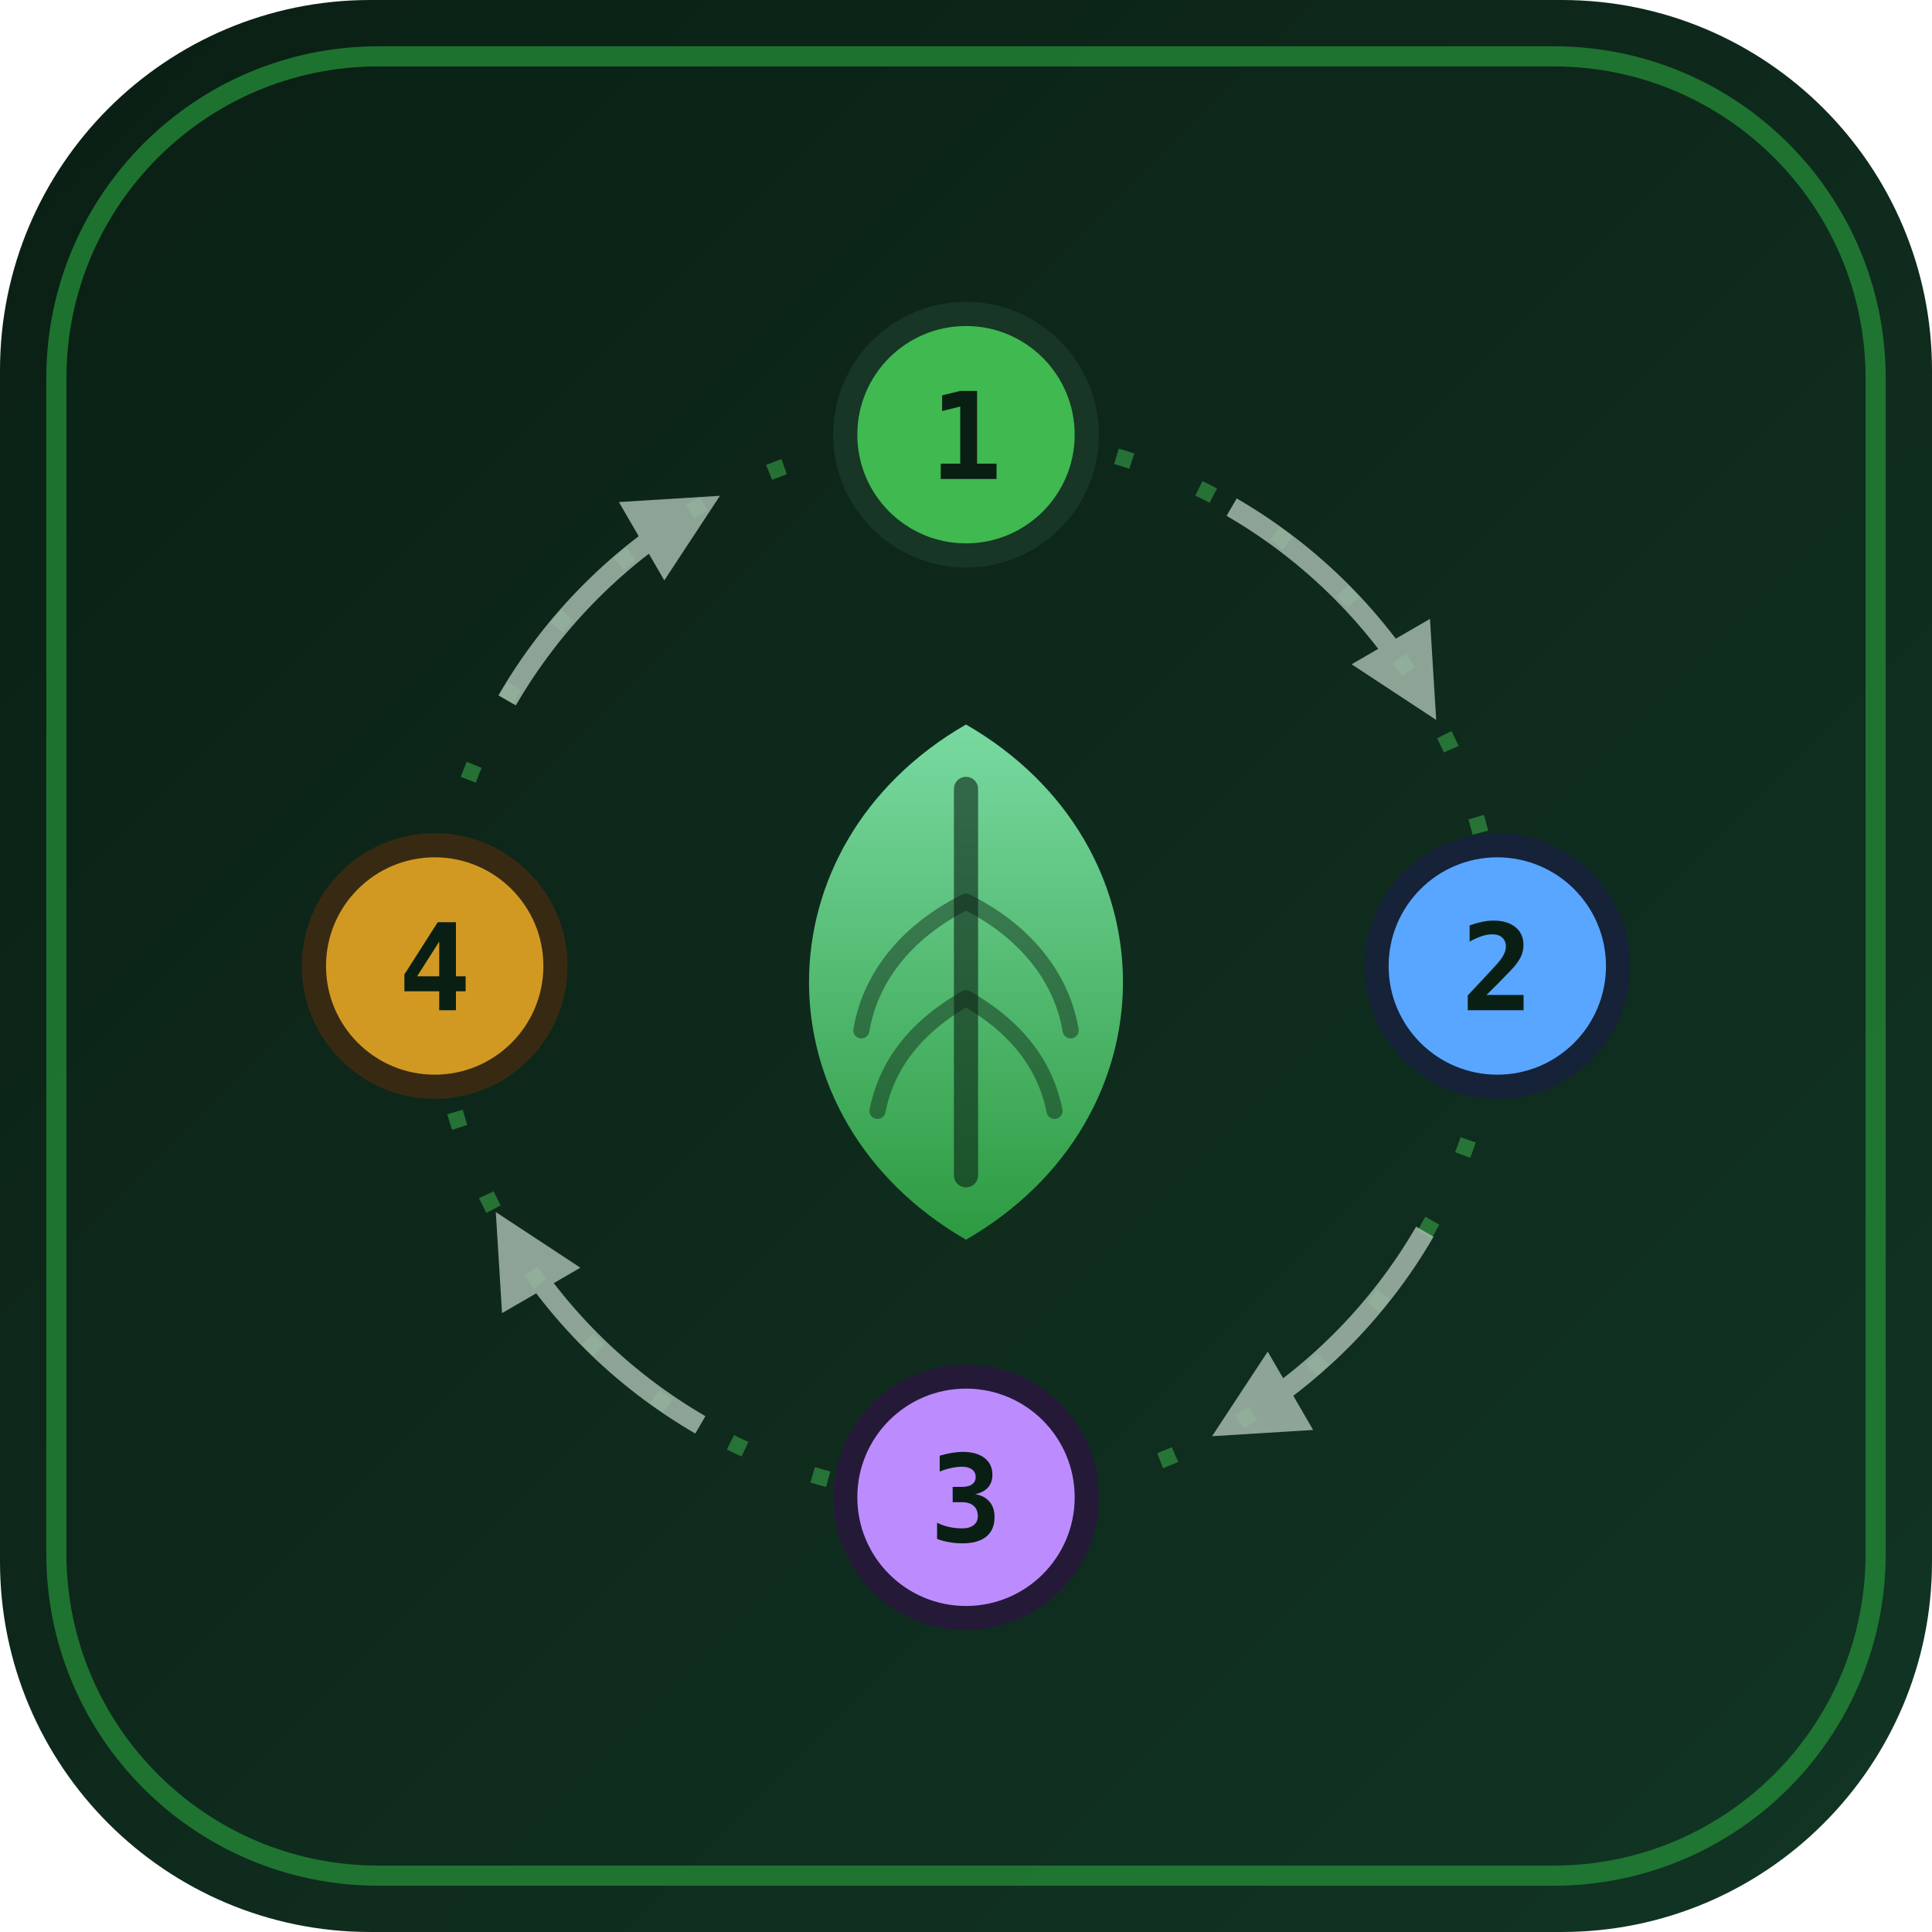
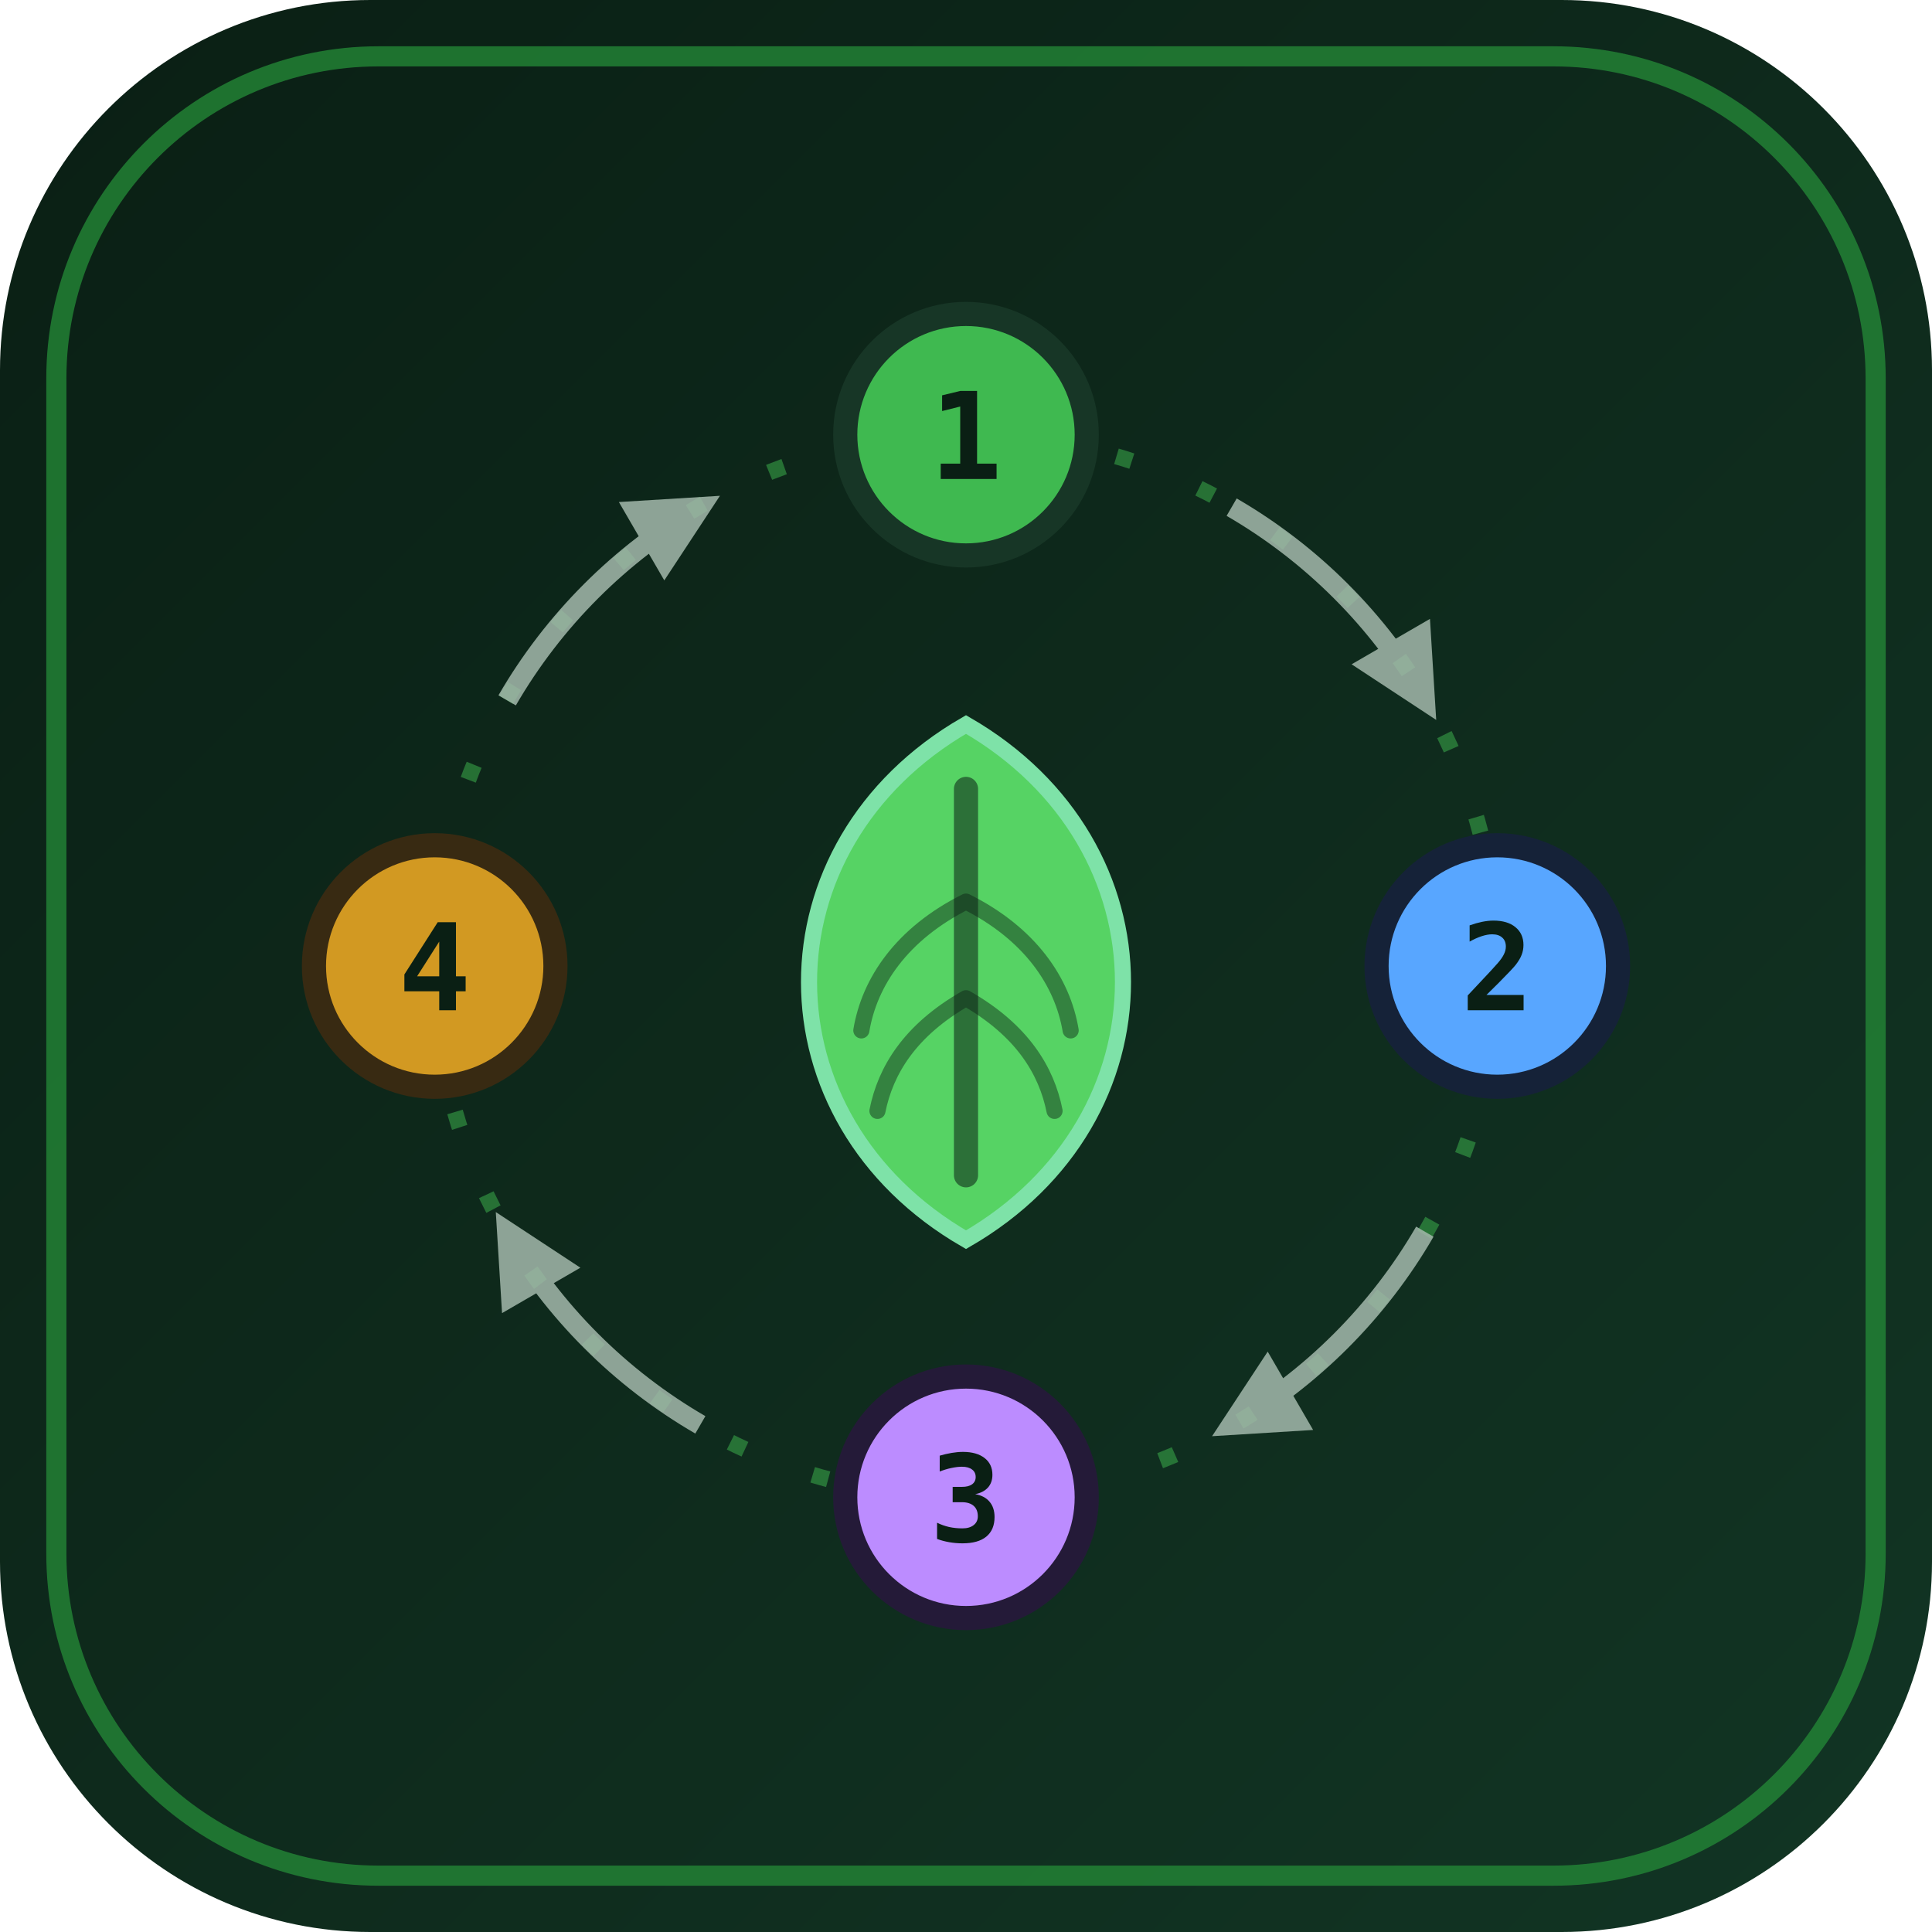
<svg xmlns="http://www.w3.org/2000/svg" width="240" height="240" viewBox="0 0 240 240" role="img" aria-label="Memory Ecology logo — four lifecycle gates in a cycle around a leaf">
  <defs>
    <linearGradient id="bg" x1="0" y1="0" x2="1" y2="1">
      <stop offset="0" stop-color="#0a1f14" />
      <stop offset="1" stop-color="#123524" />
-     </linearGradient>
-     <linearGradient id="leaf" x1="0" y1="0" x2="0" y2="1">
-       <stop offset="0" stop-color="#7ee2a8" />
-       <stop offset="1" stop-color="#2ea043" />
    </linearGradient>
    <marker id="ah" viewBox="0 0 10 10" refX="7.5" refY="5" markerWidth="4.5" markerHeight="4.5" orient="auto-start-reverse">
      <path d="M0 0 L10 5 L0 10 Z" fill="#a3b8ab" />
    </marker>
  </defs>
  <rect width="240" height="240" rx="46" fill="url(#bg)" />
  <rect x="7" y="7" width="226" height="226" rx="40" fill="none" stroke="#238636" stroke-width="2.5" opacity="0.8" />
  <circle cx="120" cy="120" r="66" fill="none" stroke="#3fb950" stroke-width="2" stroke-dasharray="2 9" opacity="0.5" />
  <g fill="none" stroke="#a3b8ab" stroke-width="2.5" opacity="0.85">
    <path d="M 153 63 A 66 66 0 0 1 177 87" marker-end="url(#ah)" />
    <path d="M 177 153 A 66 66 0 0 1 153 177" marker-end="url(#ah)" />
    <path d="M 87 177 A 66 66 0 0 1 63 153" marker-end="url(#ah)" />
    <path d="M 63 87 A 66 66 0 0 1 87 63" marker-end="url(#ah)" />
  </g>
  <g stroke-width="3">
    <circle cx="120" cy="54" r="15" fill="#3fb950" stroke="#173626" />
    <circle cx="186" cy="120" r="15" fill="#58a6ff" stroke="#152238" />
    <circle cx="120" cy="186" r="15" fill="#bc8cff" stroke="#241a38" />
    <circle cx="54" cy="120" r="15" fill="#d29922" stroke="#382a12" />
  </g>
  <g font-family="ui-monospace, SFMono-Regular, Menlo, monospace" font-size="15" font-weight="700" text-anchor="middle" fill="#0a1f14">
    <text x="120" y="59.5">1</text>
    <text x="186" y="125.5">2</text>
    <text x="120" y="191.5">3</text>
    <text x="54" y="125.5">4</text>
  </g>
-   <path d="M120 90 C 146 105 146 139 120 154 C 94 139 94 105 120 90 Z" fill="url(#leaf)" opacity="0.95" />
-   <path d="M120 98 V 146" stroke="#0a1f14" stroke-width="3" stroke-linecap="round" opacity="0.6" />
+   <path d="M120 90 C 146 105 146 139 120 154 C 94 139 94 105 120 90 Z" fill="#56d364" stroke="#7ee2a8" stroke-width="2" />
+   <path d="M120 98 V 146" stroke="#0a1f14" stroke-width="3" stroke-linecap="round" opacity="0.55" />
  <path d="M120 112 C 112 116 108 122 107 128 M120 124 C 113 128 110 133 109 138 M120 112 C 128 116 132 122 133 128 M120 124 C 127 128 130 133 131 138" fill="none" stroke="#0a1f14" stroke-width="2" stroke-linecap="round" opacity="0.45" />
</svg>
